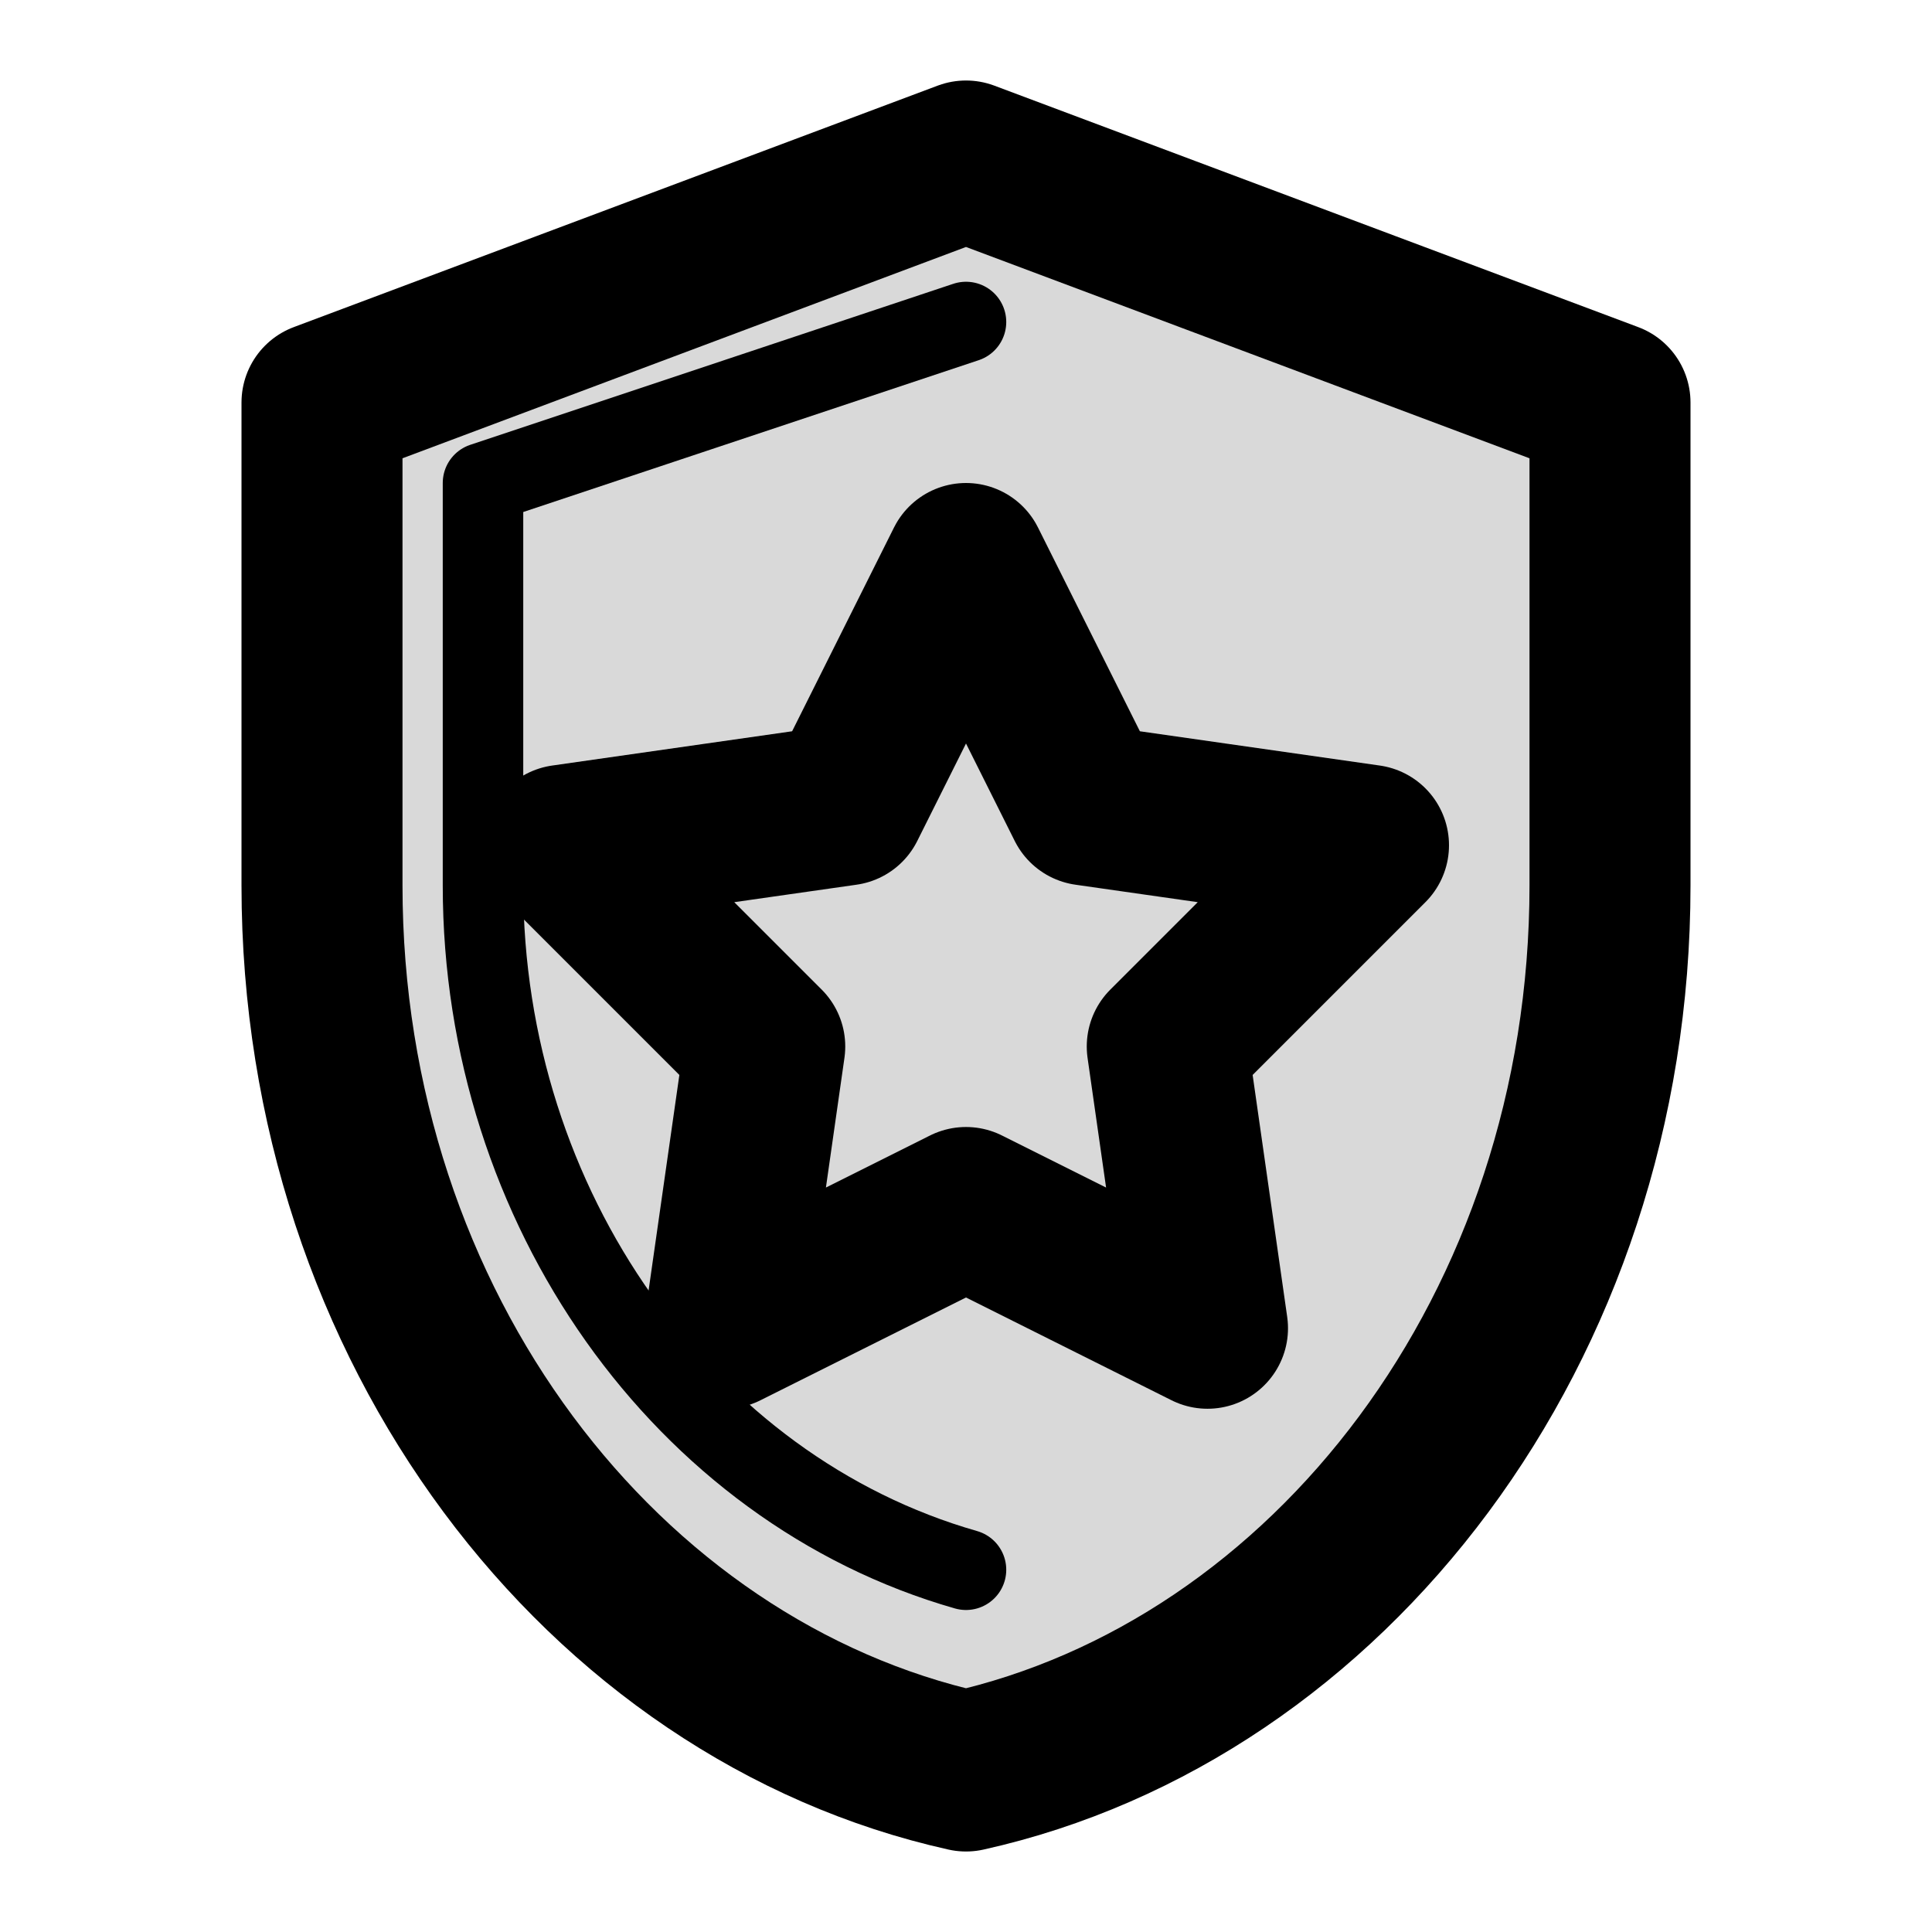
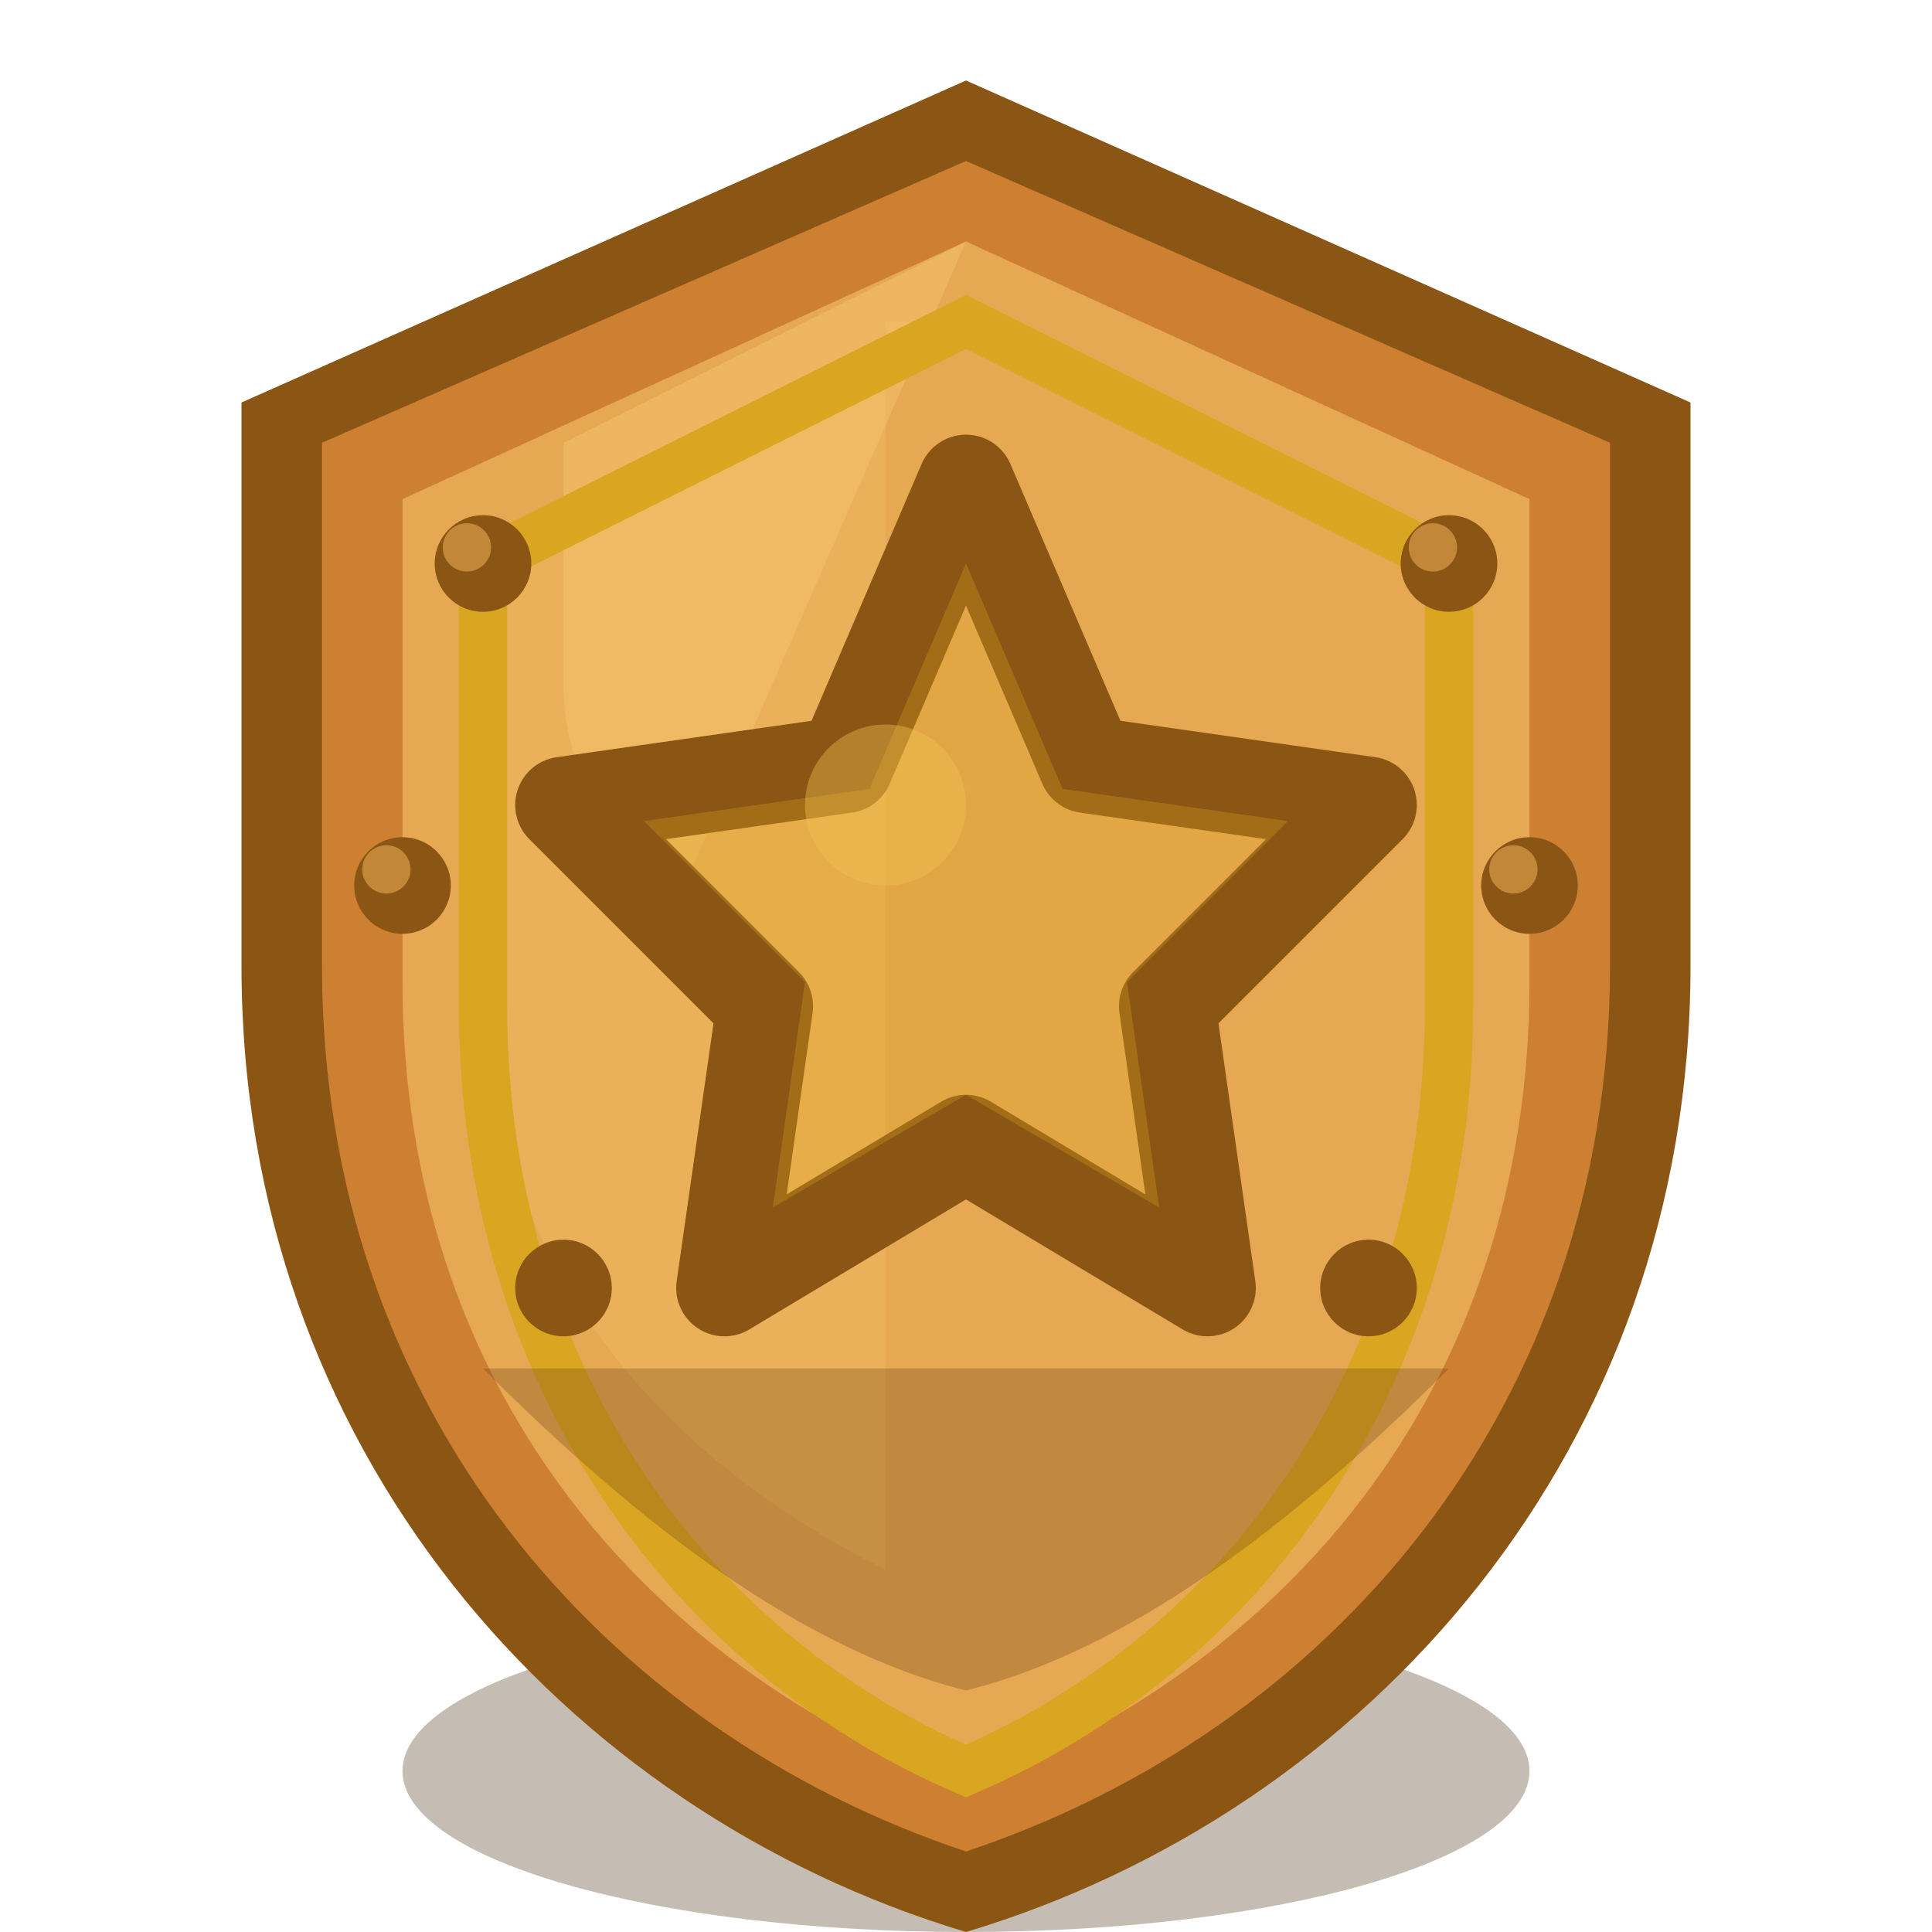
- <svg xmlns="http://www.w3.org/2000/svg" viewBox="0 0 24 24" fill="none">
-   <style>
-     .stroke { stroke: currentColor; stroke-width: 2; stroke-linecap: round; stroke-linejoin: round; fill: none; }
-     .metallic { fill: currentColor; fill-opacity: 0.15; }
-   </style>
-   <path class="stroke metallic" d="M12 2L4 5v6c0 5.5 3.5 10 8 11 4.5-1 8-5.5 8-11V5l-8-3z" />
-   <path class="stroke" d="M12 7l1.5 3 3.5.5-2.5 2.5.5 3.5-3-1.5-3 1.5.5-3.5L7 10.5l3.5-.5z" />
-   <path class="stroke" d="M12 4l-6 2v5c0 4 2.5 7.5 6 8.5" style="stroke-width: 1;" />
+ <svg xmlns="http://www.w3.org/2000/svg" viewBox="0 0 24 24">
+   <ellipse cx="12" cy="22" rx="7" ry="2" fill="#3d2200" opacity="0.3" />
+   <path d="M12 1L3 5v7c0 6 4 10.5 9 12 5-1.5 9-6 9-12V5l-9-4z" fill="#8b5514" />
+   <path d="M12 2L4 5.5v6.5c0 5.5 3.5 9.5 8 11 4.5-1.5 8-5.5 8-11V5.5L12 2z" fill="#cd7f32" />
+   <path d="M12 3L5 6.2v6c0 5 3 8.5 7 10 4-1.5 7-5 7-10v-6L12 3z" fill="#e6a852" />
+   <path d="M12 4L6 7v5c0 3.5 2 6 5 7.5V4z" fill="#f0b862" opacity="0.5" />
+   <path d="M12 3L7 5.5v3c0 1 0.5 2 1.5 2.5l3.5-8z" fill="#f8c872" opacity="0.4" />
+   <path d="M12 4L6 7v5.5c0 4.5 2.5 8 6 9.5 3.5-1.5 6-5 6-9.5V7l-6-3z" fill="none" stroke="#daa520" stroke-width="0.6" />
+   <g fill="none" stroke="#8b5514" stroke-width="1.2" stroke-linecap="round" stroke-linejoin="round">
+     <path d="M12 6l1.5 3.5 3.5 0.5-2.5 2.5 0.5 3.5-3-1.8-3 1.8 0.5-3.5-2.5-2.5 3.5-0.5z" />
+   </g>
+   <path d="M12 7l1.2 2.8 2.8 0.4-2 2 0.4 2.8-2.4-1.4-2.4 1.4 0.4-2.8-2-2 2.8-0.4z" fill="#daa520" opacity="0.3" />
+   <circle cx="11" cy="10" r="1" fill="#f0c050" opacity="0.4" />
+   <g fill="#8b5514">
+     <circle cx="6" cy="7" r="0.6" />
+     <circle cx="18" cy="7" r="0.6" />
+     <circle cx="5" cy="11" r="0.6" />
+     <circle cx="19" cy="11" r="0.6" />
+     <circle cx="7" cy="16" r="0.6" />
+     <circle cx="17" cy="16" r="0.6" />
+   </g>
+   <g fill="#e6a852" opacity="0.6">
+     <circle cx="5.8" cy="6.8" r="0.3" />
+     <circle cx="17.8" cy="6.8" r="0.3" />
+     <circle cx="4.8" cy="10.8" r="0.3" />
+     <circle cx="18.8" cy="10.8" r="0.3" />
+   </g>
+   <path d="M6 17c2 2 4 3.5 6 4 2-0.5 4-2 6-4" fill="#6a4010" opacity="0.3" />
</svg>
